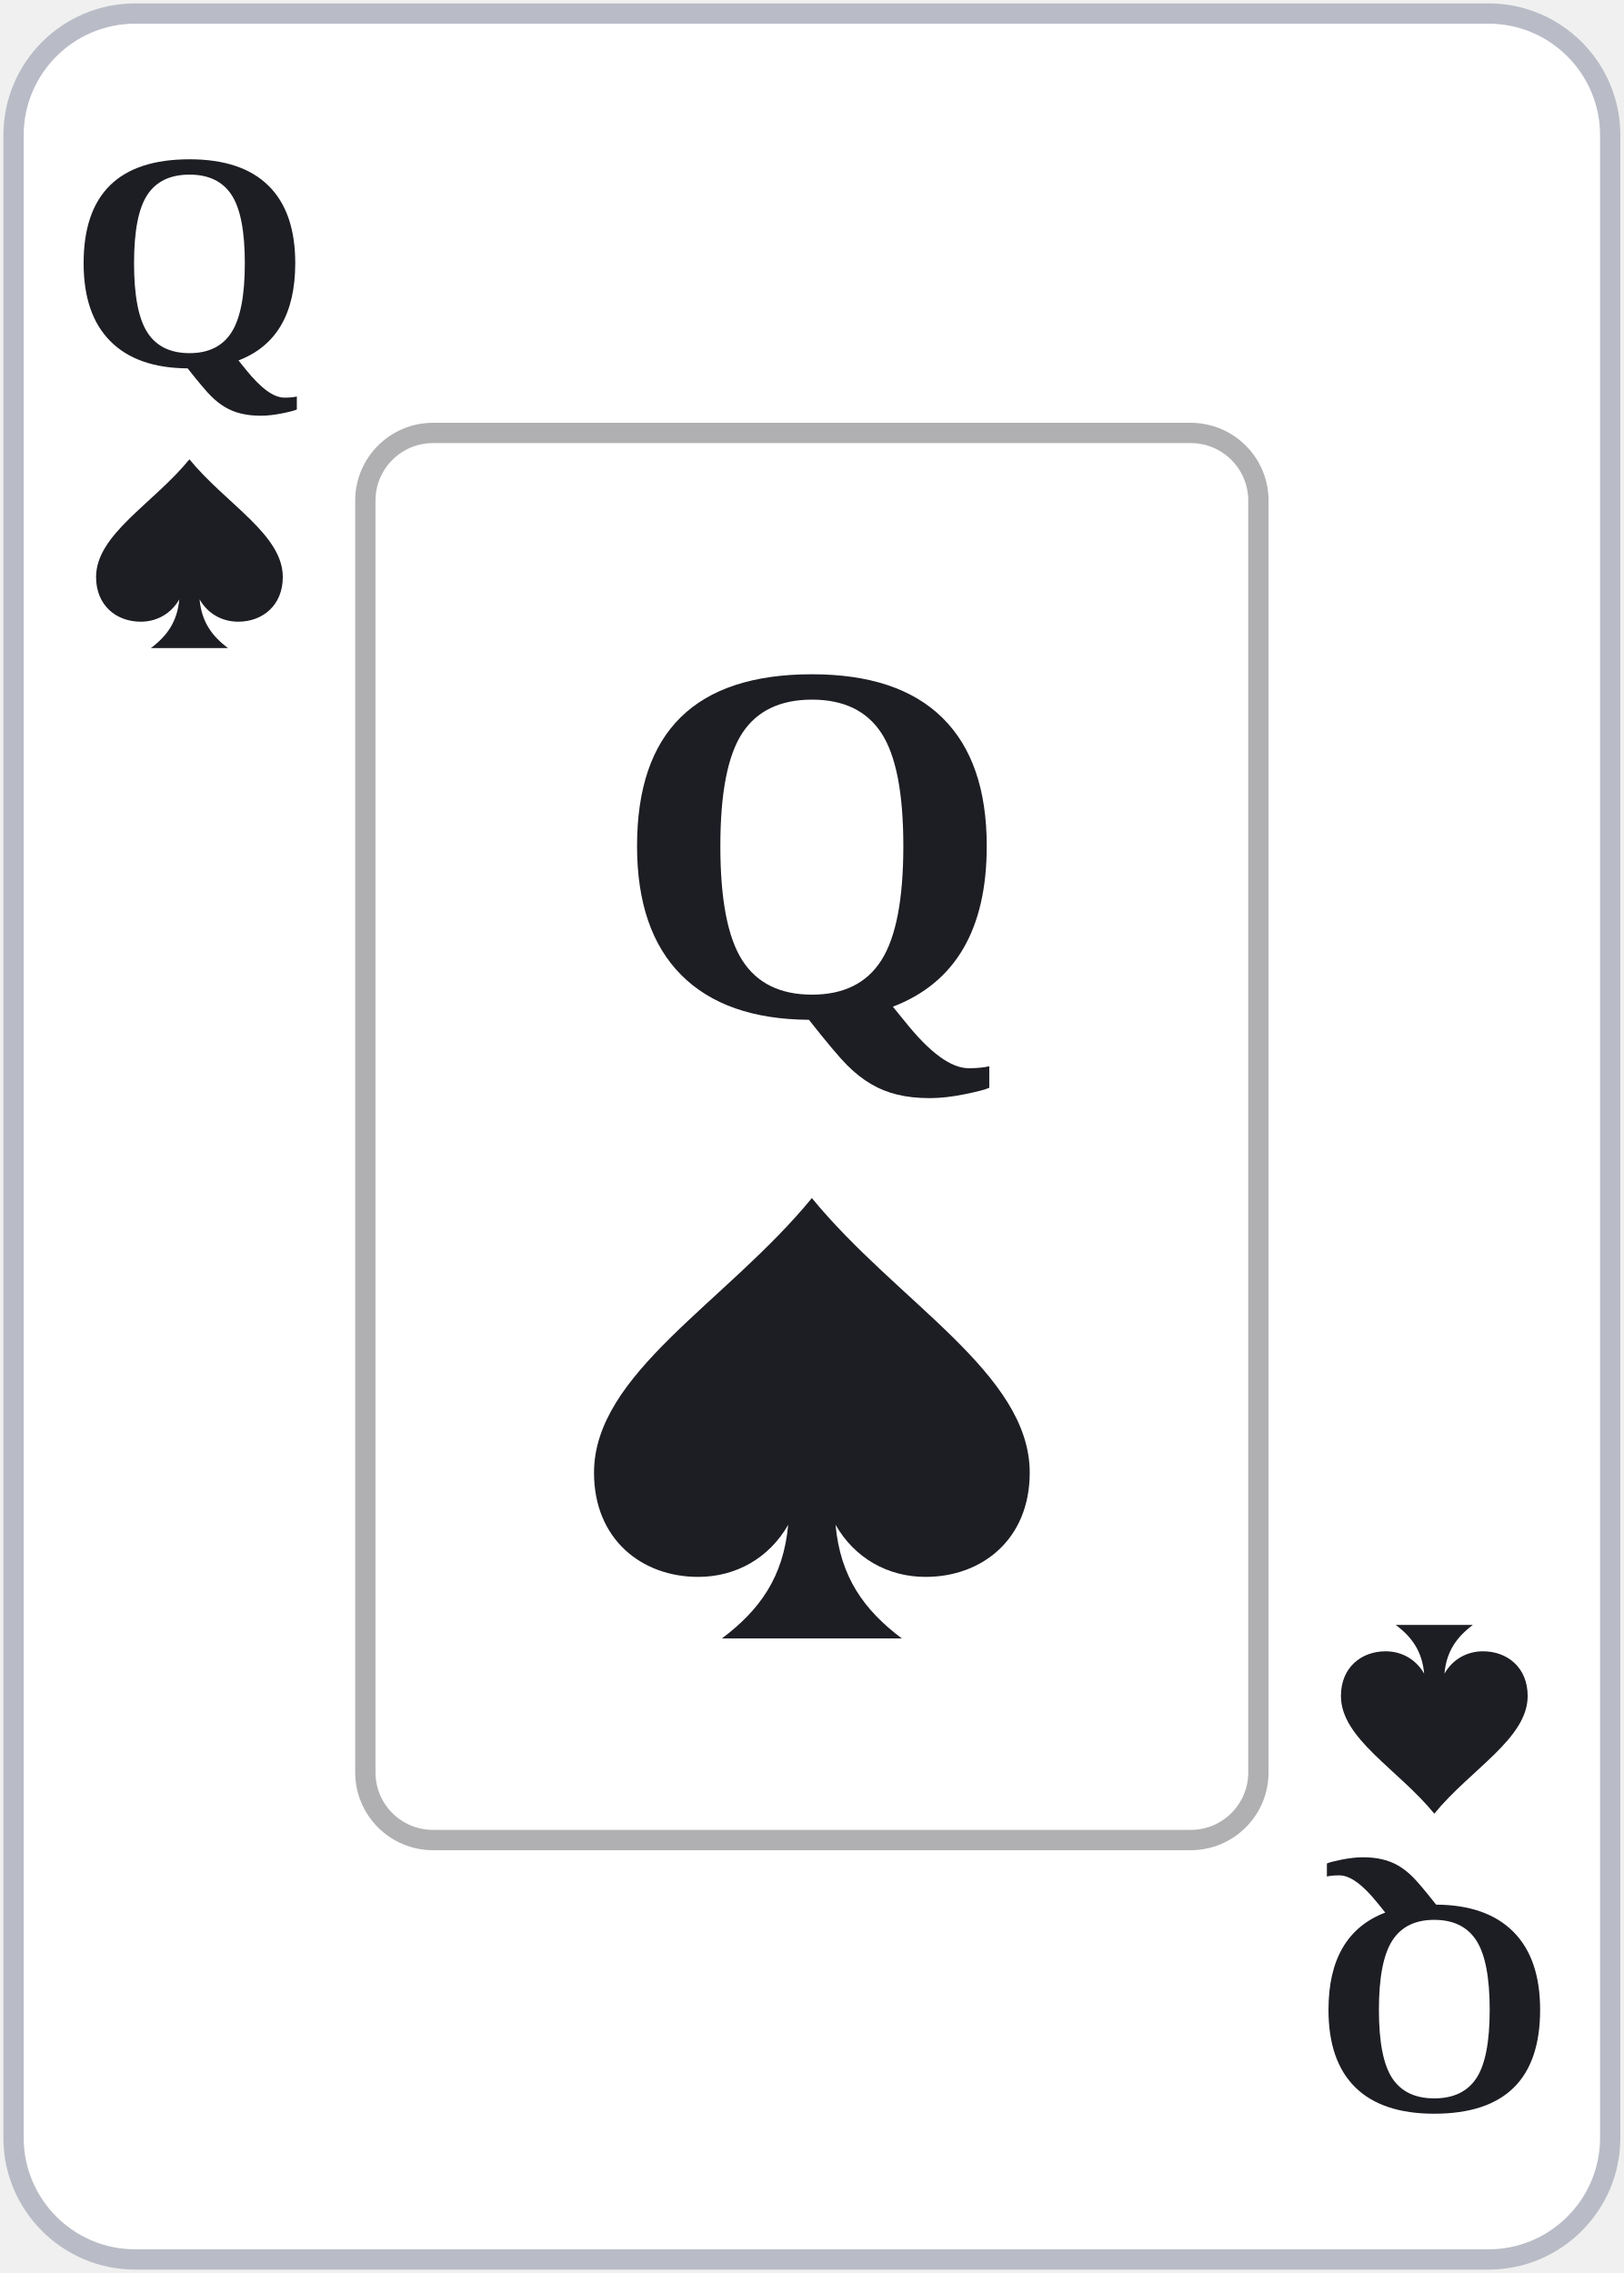
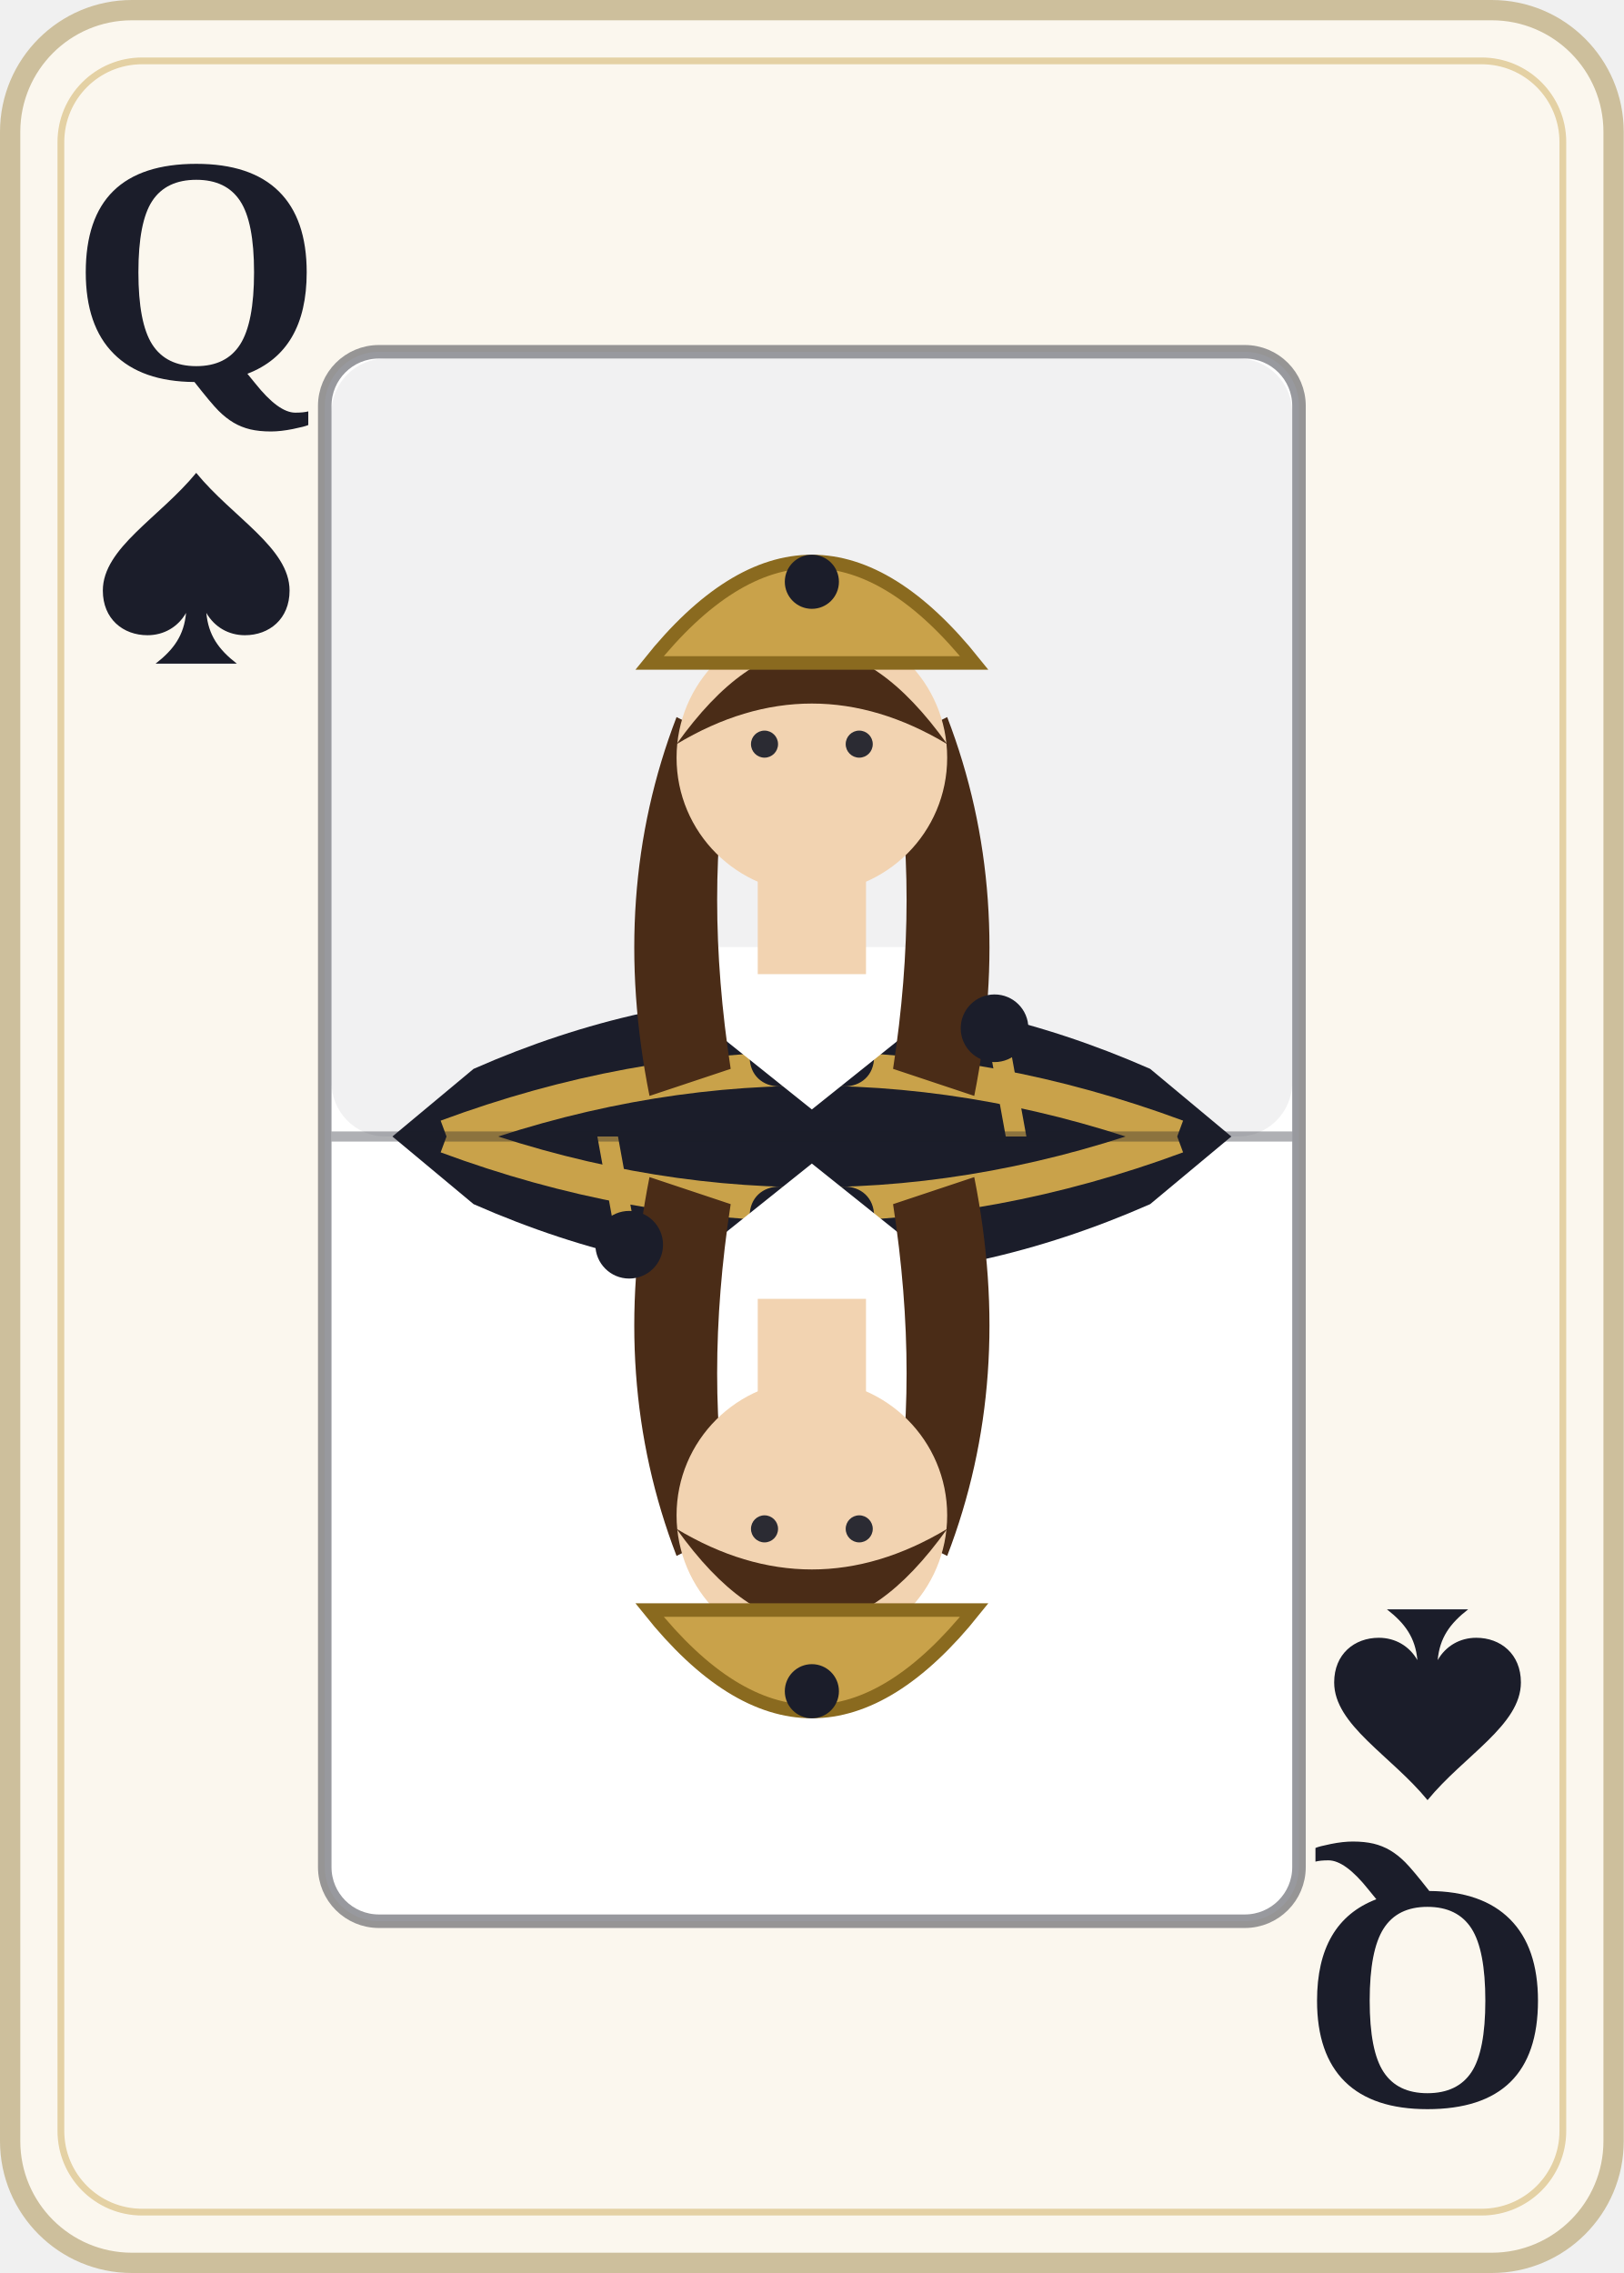
- <svg xmlns="http://www.w3.org/2000/svg" viewBox="0 0 240 336" width="240" height="336">
+ <svg xmlns="http://www.w3.org/2000/svg" viewBox="0 0 240 336" width="240" height="336" data-rank="QUEEN" data-suit="SPADES">
  <defs>
    <symbol id="suit" viewBox="0 0 100 100" overflow="visible">
-       <path d="M50 3 C68 25 96 40 96 61 C96 75 86 83 74 83 C66 83 59 79 55 72 C56 83 61 90 69 96 L31 96 C39 90 44 83 45 72 C41 79 34 83 26 83 C14 83 4 75 4 61 C4 40 32 25 50 3 Z" />
+       <path d="M50 3 C68 25 96 40 96 61 C96 75 86 83 74 83 C66 83 59 79 55 72 C56 83 61 90 70 97 L30 97 C39 90 44 83 45 72 C41 79 34 83 26 83 C14 83 4 75 4 61 C4 40 32 25 50 3 Z" />
    </symbol>
  </defs>
-   <rect x="2" y="2" width="236" height="332" rx="18" fill="#ffffff" stroke="#b9bcc6" stroke-width="3" />
-   <g fill="#1d1d24" color="#1d1d24">
-     <rect x="54" y="64" width="132" height="208" rx="10" fill="none" stroke="currentColor" stroke-opacity="0.35" stroke-width="3" />
-     <text x="120" y="150" text-anchor="middle" font-family="Georgia, 'Times New Roman', serif" font-weight="700" font-size="76">Q</text>
-     <use href="#suit" x="0" y="0" width="100" height="100" transform="translate(85 175)  scale(0.7)" />
+   <rect x="1.5" y="1.5" width="237" height="333" rx="18" fill="#fbf7ee" stroke="#cdbf9c" stroke-width="3" />
+   <rect x="9" y="9" width="222" height="318" rx="12" fill="none" stroke="#c9a24a" stroke-opacity="0.45" stroke-width="1" />
+   <g fill="#1b1d2a" color="#1b1d2a">
+     <g class="court">
+       <rect x="48" y="52" width="144" height="232" rx="8" fill="#ffffff" stroke="#1b1d2a" stroke-opacity="0.45" stroke-width="2" />
+       <clipPath id="top">
+         <rect x="49" y="53" width="142" height="115" />
+       </clipPath>
+       <clipPath id="bottom">
+         <rect x="49" y="168" width="142" height="115" />
+       </clipPath>
+       <rect x="49" y="53" width="142" height="115" rx="8" fill="#1b1d2a" fill-opacity="0.06" />
+       <g clip-path="url(#top)">
+         <g class="figure" transform="">
+           <path d="M58 168 L70 158 Q120 136 170 158 L182 168 Z" fill="#1b1d2a" />
+           <path d="M66 168 Q120 148 174 168" stroke="#c9a24a" stroke-width="5" fill="none" />
+           <use href="#suit" x="0" y="0" width="100" height="100" transform="translate(110 144)  scale(0.2)" />
+           <path d="M100 148 L120 164 L140 148 L140 140 L100 140 Z" fill="#ffffff" />
+           <rect x="112" y="128" width="16" height="16" fill="#f2d3b1" />
+           <path d="M100 106 Q90 132 96 162 L108 158 Q104 132 108 110 Z" fill="#4a2c17" />
+           <path d="M140 106 Q150 132 144 162 L132 158 Q136 132 132 110 Z" fill="#4a2c17" />
+           <circle cx="120" cy="112" r="20" fill="#f2d3b1" />
+           <path d="M100 110 Q120 82 140 110 Q120 98 100 110 Z" fill="#4a2c17" />
+           <circle cx="113" cy="110" r="2" fill="#2b2b33" />
+           <circle cx="127" cy="110" r="2" fill="#2b2b33" />
+           <path d="M96 98 Q120 68 144 98 Z" fill="#c9a24a" stroke="#8a6a1f" stroke-width="2" />
+           <circle cx="120" cy="86" r="4" fill="#1b1d2a" />
+           <path d="M152 178 L148 156" stroke="#c9a24a" stroke-width="3" stroke-linecap="round" />
+           <circle cx="147" cy="152" r="5" fill="#1b1d2a" />
+         </g>
+       </g>
+       <g clip-path="url(#bottom)">
+         <g class="figure" transform="rotate(180 120 168)">
+           <path d="M58 168 L70 158 Q120 136 170 158 L182 168 Z" fill="#1b1d2a" />
+           <path d="M66 168 Q120 148 174 168" stroke="#c9a24a" stroke-width="5" fill="none" />
+           <use href="#suit" x="0" y="0" width="100" height="100" transform="translate(110 144)  scale(0.2)" />
+           <path d="M100 148 L120 164 L140 148 L140 140 L100 140 Z" fill="#ffffff" />
+           <rect x="112" y="128" width="16" height="16" fill="#f2d3b1" />
+           <path d="M100 106 Q90 132 96 162 L108 158 Q104 132 108 110 Z" fill="#4a2c17" />
+           <path d="M140 106 Q150 132 144 162 L132 158 Q136 132 132 110 Z" fill="#4a2c17" />
+           <circle cx="120" cy="112" r="20" fill="#f2d3b1" />
+           <path d="M100 110 Q120 82 140 110 Q120 98 100 110 Z" fill="#4a2c17" />
+           <circle cx="113" cy="110" r="2" fill="#2b2b33" />
+           <circle cx="127" cy="110" r="2" fill="#2b2b33" />
+           <path d="M96 98 Q120 68 144 98 Z" fill="#c9a24a" stroke="#8a6a1f" stroke-width="2" />
+           <circle cx="120" cy="86" r="4" fill="#1b1d2a" />
+           <path d="M152 178 L148 156" stroke="#c9a24a" stroke-width="3" stroke-linecap="round" />
+           <circle cx="147" cy="152" r="5" fill="#1b1d2a" />
+         </g>
+       </g>
+       <path d="M49 168 H191" stroke="#1b1d2a" stroke-opacity="0.35" stroke-width="1.5" />
+     </g>
  </g>
-   <g fill="#1d1d24">
-     <text x="28" y="54" text-anchor="middle" font-family="Georgia, 'Times New Roman', serif" font-weight="700" font-size="46">Q</text>
-     <use href="#suit" x="0" y="0" width="100" height="100" transform="translate(13 67)  scale(0.3)" />
+   <g fill="#1b1d2a">
+     <text x="29" y="56" text-anchor="middle" font-family="Georgia, 'Times New Roman', serif" font-weight="700" font-size="48">Q</text>
+     <use href="#suit" x="0" y="0" width="100" height="100" transform="translate(14 69)  scale(0.3)" />
  </g>
  <g transform="rotate(180 120 168)">
-     <g fill="#1d1d24">
-       <text x="28" y="54" text-anchor="middle" font-family="Georgia, 'Times New Roman', serif" font-weight="700" font-size="46">Q</text>
-       <use href="#suit" x="0" y="0" width="100" height="100" transform="translate(13 67)  scale(0.3)" />
+     <g fill="#1b1d2a">
+       <text x="29" y="56" text-anchor="middle" font-family="Georgia, 'Times New Roman', serif" font-weight="700" font-size="48">Q</text>
+       <use href="#suit" x="0" y="0" width="100" height="100" transform="translate(14 69)  scale(0.3)" />
    </g>
  </g>
</svg>
